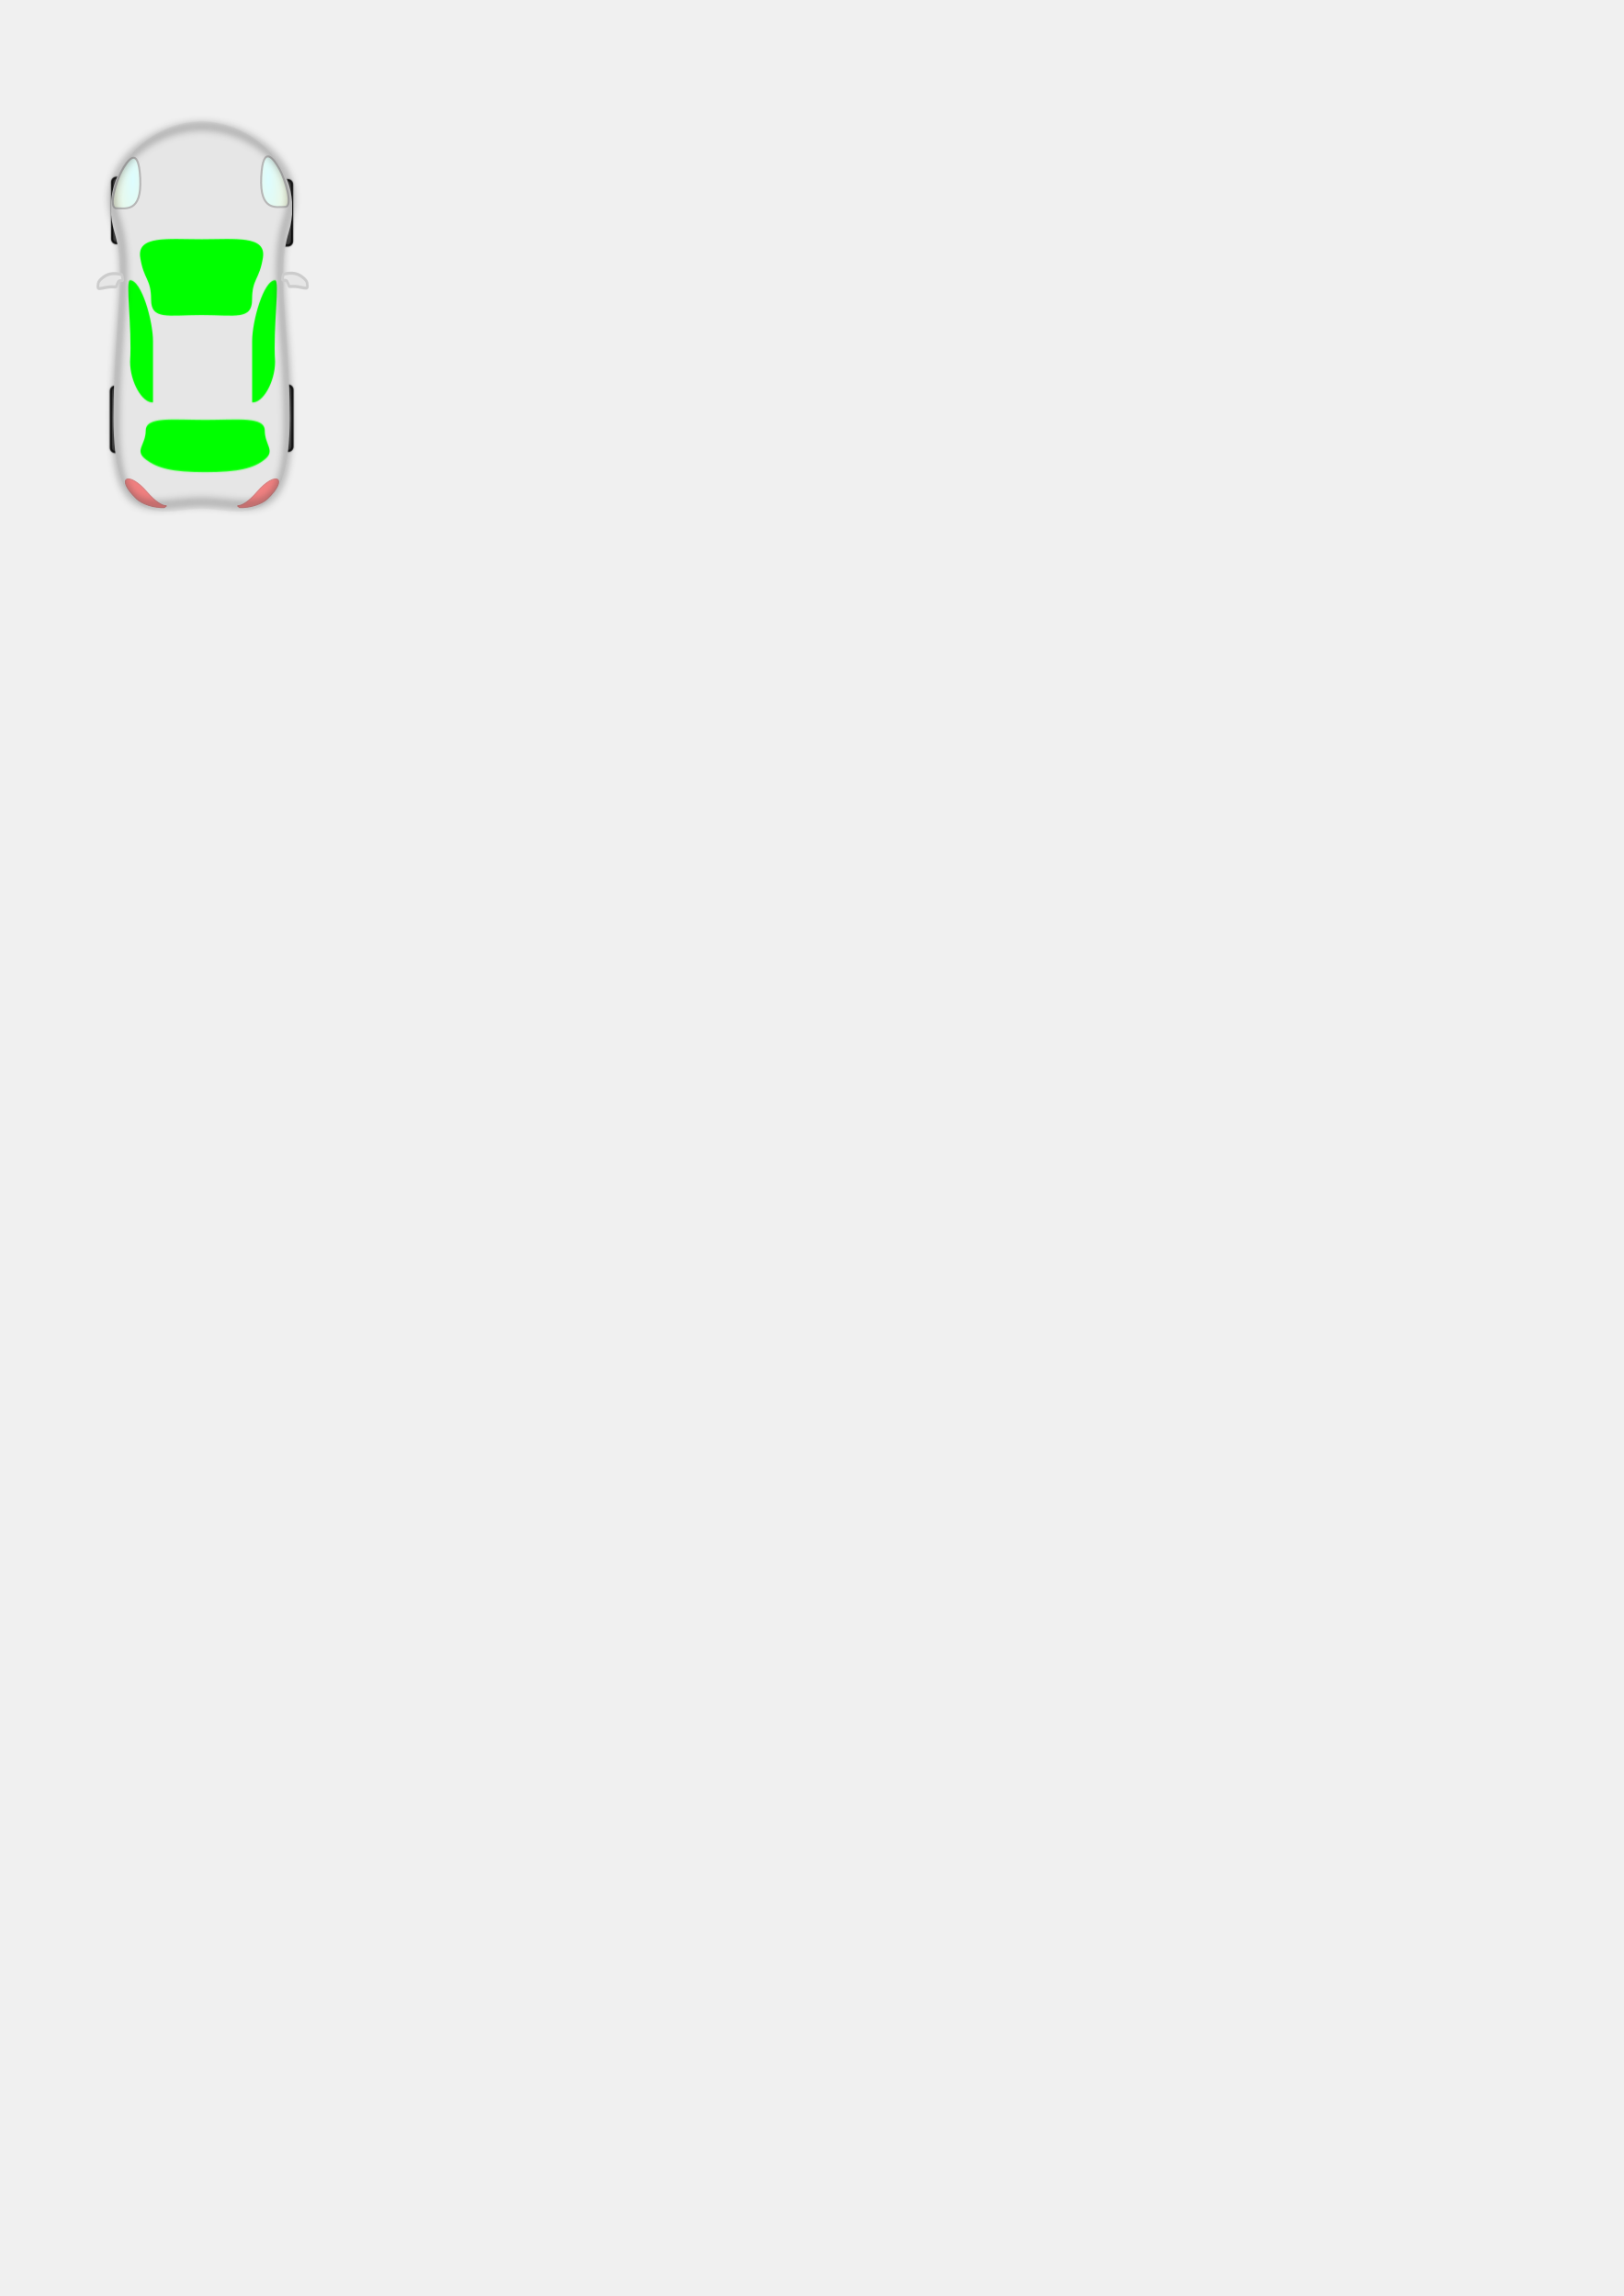
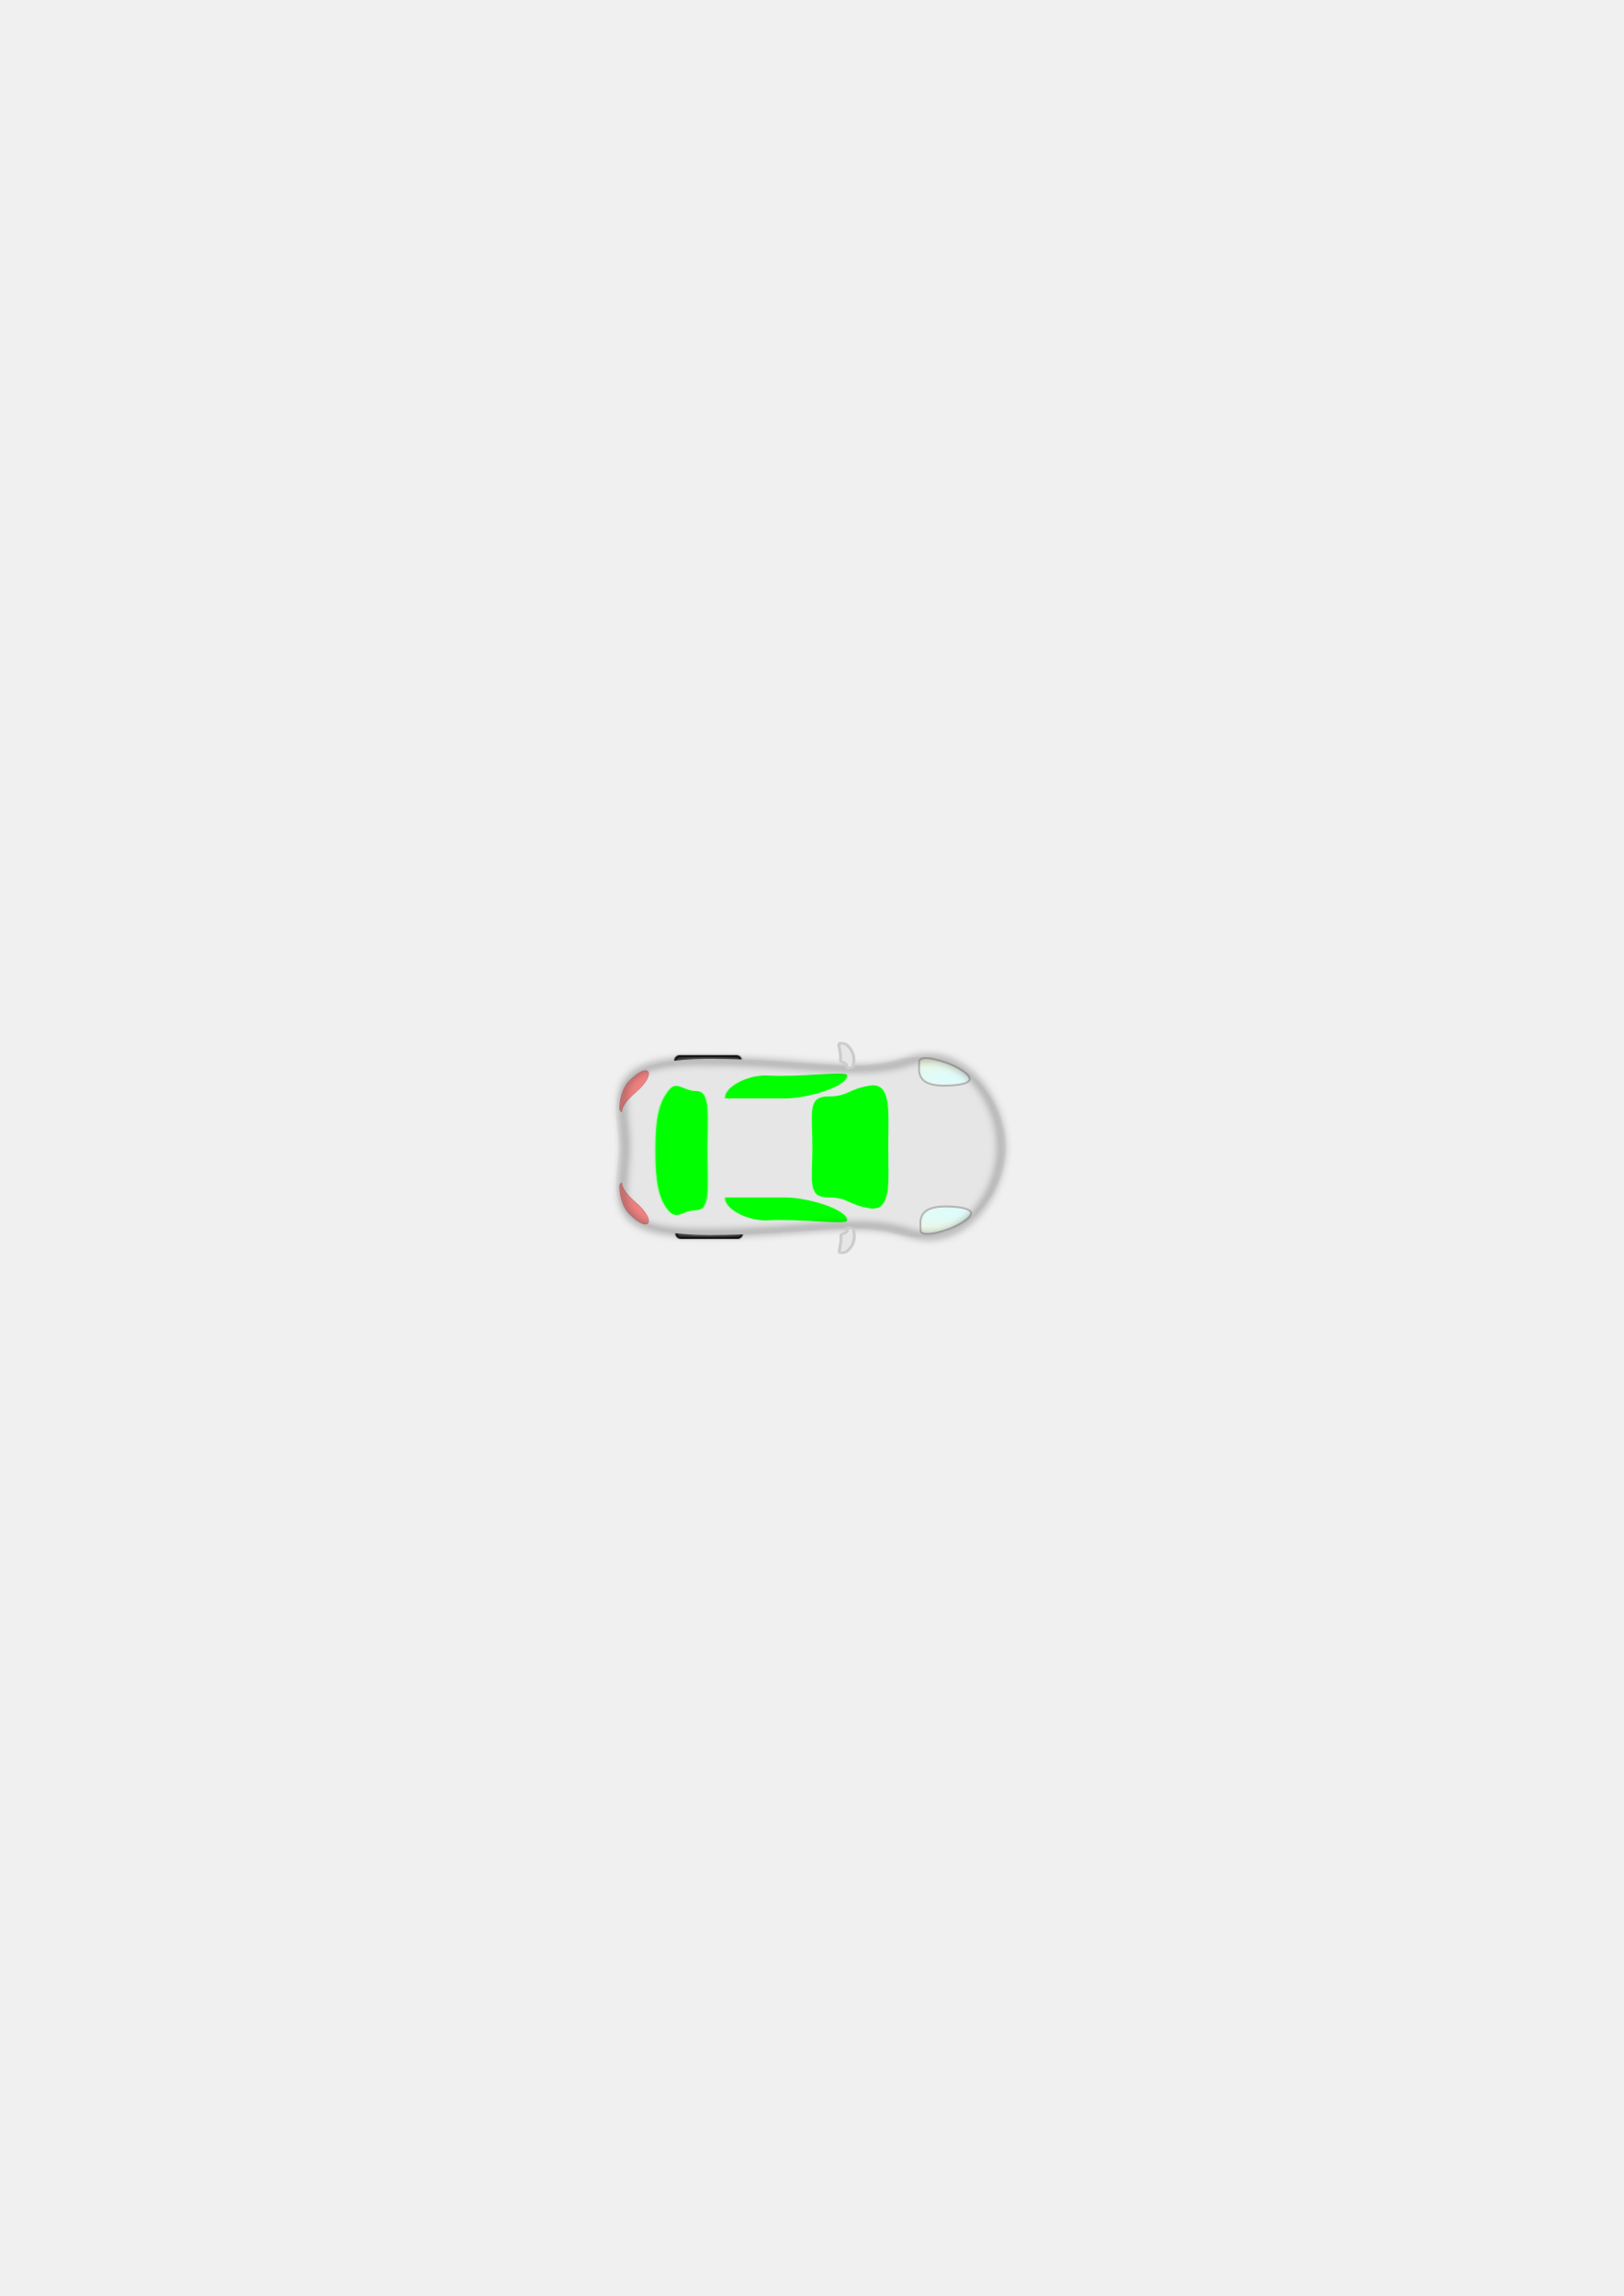
<svg xmlns="http://www.w3.org/2000/svg" xmlns:xlink="http://www.w3.org/1999/xlink" version="1.1" width="744.094" height="1052.362" id="svg3786">
  <defs id="defs3788">
    <filter color-interpolation-filters="sRGB" id="filter5746">
      <feGaussianBlur id="feGaussianBlur5748" stdDeviation="0.198" />
    </filter>
    <filter color-interpolation-filters="sRGB" id="filter5726">
      <feGaussianBlur id="feGaussianBlur5728" stdDeviation="1.332" />
    </filter>
    <radialGradient cx="484.318" cy="368.154" r="5.504" fx="484.318" fy="368.154" id="radialGradient5796" xlink:href="#linearGradient5790" gradientUnits="userSpaceOnUse" gradientTransform="matrix(2.726386,-0.03283298,0.026297,1.598964,-845.8005,-204.6091)" />
    <linearGradient id="linearGradient5790">
      <stop id="stop5792" style="stop-color:#ffc0db;stop-opacity:1" offset="0" />
      <stop id="stop5794" style="stop-color:#ffc0db;stop-opacity:0" offset="1" />
    </linearGradient>
    <radialGradient cx="484.318" cy="368.154" r="5.504" fx="484.318" fy="368.154" id="radialGradient5804" xlink:href="#linearGradient5798" gradientUnits="userSpaceOnUse" gradientTransform="matrix(2.726386,-0.03283298,0.026297,1.598964,-845.8005,-204.6091)" />
    <linearGradient id="linearGradient5798">
      <stop id="stop5800" style="stop-color:#ffcaca;stop-opacity:1" offset="0" />
      <stop id="stop5802" style="stop-color:#ffcaca;stop-opacity:0" offset="1" />
    </linearGradient>
    <filter color-interpolation-filters="sRGB" id="filter5261-9-2-7">
      <feGaussianBlur id="feGaussianBlur5263-5-9-3" stdDeviation="0.073" />
    </filter>
    <radialGradient cx="484.318" cy="368.154" r="5.504" fx="484.318" fy="368.154" id="radialGradient5788" xlink:href="#linearGradient5782" gradientUnits="userSpaceOnUse" gradientTransform="matrix(1.613677,0.01482455,-0.02377189,1.894757,-288.4626,-336.5879)" />
    <linearGradient id="linearGradient5782">
      <stop id="stop5784" style="stop-color:#ffc0db;stop-opacity:1" offset="0" />
      <stop id="stop5786" style="stop-color:#ffc0db;stop-opacity:0" offset="1" />
    </linearGradient>
    <radialGradient cx="484.318" cy="368.154" r="5.504" fx="484.318" fy="368.154" id="radialGradient5780" xlink:href="#linearGradient5774" gradientUnits="userSpaceOnUse" gradientTransform="matrix(1.613677,0.01482236,-0.010747,0.8567281,-293.2579,45.56736)" />
    <linearGradient id="linearGradient5774">
      <stop id="stop5776" style="stop-color:#ffcaca;stop-opacity:1" offset="0" />
      <stop id="stop5778" style="stop-color:#ffb3bc;stop-opacity:1" offset="1" />
    </linearGradient>
    <filter color-interpolation-filters="sRGB" id="filter5235-1-0-4">
      <feGaussianBlur id="feGaussianBlur5237-2-9-7" stdDeviation="1.923" />
    </filter>
-     <radialGradient cx="280.596" cy="93.773" r="14.187" fx="280.596" fy="93.773" id="radialGradient4123-3-4-8" xlink:href="#linearGradient5218-3-9-0" gradientUnits="userSpaceOnUse" gradientTransform="matrix(-0.1249227,-2.738223,-0.7198769,0.04771019,78.35106,970.7761)" />
+     <radialGradient cx="280.596" cy="93.773" r="14.187" fx="280.596" fy="93.773" id="radialGradient4123-3-4-8" xlink:href="#linearGradient5218-3-9-0" gradientUnits="userSpaceOnUse" gradientTransform="matrix(2.738223,-0.1249227,-0.04771019,-0.7198769,-476.3762,783.6744)" />
    <linearGradient id="linearGradient5218-3-9-0">
      <stop id="stop5220-9-9-5" style="stop-color:#ddfdff;stop-opacity:1" offset="0" />
      <stop id="stop5222-7-8-3" style="stop-color:#f1f4da;stop-opacity:1" offset="1" />
    </linearGradient>
    <linearGradient x1="300.736" y1="-9.267" x2="432" y2="-8" id="linearGradient4121-2-9-9" xlink:href="#linearGradient3842-8-3-3-8" gradientUnits="userSpaceOnUse" />
    <linearGradient id="linearGradient3842-8-3-3-8">
      <stop id="stop3844-8-3-8-3" style="stop-color:#00ff00;stop-opacity:1;" offset="0" />
      <stop id="stop3846-1-0-2-7" style="stop-color:#000000;stop-opacity:0" offset="1" />
    </linearGradient>
    <filter color-interpolation-filters="sRGB" id="filter5195-4-5-5">
      <feGaussianBlur id="feGaussianBlur5197-8-0-0" stdDeviation="0.367" />
    </filter>
    <linearGradient x1="301.773" y1="57.328" x2="424" y2="56" id="linearGradient4119-4-4-5" xlink:href="#linearGradient3842-8-3-3-8" gradientUnits="userSpaceOnUse" />
    <linearGradient id="linearGradient3697">
      <stop id="stop3699" style="stop-color:#000000;stop-opacity:1" offset="0" />
      <stop id="stop3701" style="stop-color:#000000;stop-opacity:0" offset="1" />
    </linearGradient>
    <filter color-interpolation-filters="sRGB" id="filter5191-3-8-9">
      <feGaussianBlur id="feGaussianBlur5193-9-5-4" stdDeviation="0.367" />
    </filter>
-     <radialGradient cx="280.596" cy="93.773" r="14.187" fx="280.596" fy="93.773" id="radialGradient4117-2-7-7" xlink:href="#linearGradient5218-3-9-0" gradientUnits="userSpaceOnUse" gradientTransform="matrix(0.1249227,-2.738223,0.7198769,0.04771019,-188.686,971.4011)" />
+     <radialGradient cx="280.596" cy="93.773" r="14.187" fx="280.596" fy="93.773" id="radialGradient4117-2-7-7" xlink:href="#linearGradient5218-3-9-0" gradientUnits="userSpaceOnUse" gradientTransform="matrix(2.738223,0.1249227,-0.04771019,0.7198769,-477.0012,516.6373)" />
    <linearGradient id="linearGradient3710">
      <stop id="stop3712" style="stop-color:#ddfdff;stop-opacity:1" offset="0" />
      <stop id="stop3714" style="stop-color:#f1f4da;stop-opacity:1" offset="1" />
    </linearGradient>
    <linearGradient x1="296" y1="16" x2="336" y2="16" id="linearGradient4115-4-1-5" xlink:href="#linearGradient3842-8-3-3-8" gradientUnits="userSpaceOnUse" gradientTransform="matrix(-0.7945321,0,0,1,611.894,0)" />
    <linearGradient id="linearGradient3717">
      <stop id="stop3719" style="stop-color:#000000;stop-opacity:1" offset="0" />
      <stop id="stop3721" style="stop-color:#000000;stop-opacity:0" offset="1" />
    </linearGradient>
    <filter color-interpolation-filters="sRGB" id="filter5183-9-9-4">
      <feGaussianBlur id="feGaussianBlur5185-0-8-1" stdDeviation="0.367" />
    </filter>
    <linearGradient x1="296" y1="16" x2="336" y2="16" id="linearGradient4113-5-6-0" xlink:href="#linearGradient3842-8-3-3-8" gradientUnits="userSpaceOnUse" gradientTransform="matrix(0.7945321,0,0,1,61.19691,0)" />
    <linearGradient id="linearGradient3726">
      <stop id="stop3728" style="stop-color:#000000;stop-opacity:1" offset="0" />
      <stop id="stop3730" style="stop-color:#000000;stop-opacity:0" offset="1" />
    </linearGradient>
    <filter color-interpolation-filters="sRGB" id="filter5187-7-6-1">
      <feGaussianBlur id="feGaussianBlur5189-4-9-1" stdDeviation="0.367" />
    </filter>
    <filter color-interpolation-filters="sRGB" id="filter5199-7-2-6">
      <feGaussianBlur id="feGaussianBlur5201-6-0-0" stdDeviation="0.367" />
    </filter>
    <radialGradient cx="375" cy="-372.362" r="5.25" fx="375" fy="-372.362" id="radialGradient4111-6-3-5" xlink:href="#linearGradient5100-2-3-7-8" gradientUnits="userSpaceOnUse" gradientTransform="matrix(-0.04717533,3.052047,-7.689917,-0.1188627,-2470.743,-1561.14)" />
    <linearGradient id="linearGradient5100-2-3-7-8">
      <stop id="stop5112-9-0-3-9" style="stop-color:#343434;stop-opacity:0.768" offset="0" />
      <stop id="stop5114-8-9-1-9" style="stop-color:#343434;stop-opacity:1" offset="1" />
      <stop id="stop5104-2-0-5-8" style="stop-color:#343434;stop-opacity:0.795" offset="1" />
    </linearGradient>
    <filter x="-0.104" y="-0.035" width="1.209" height="1.07" color-interpolation-filters="sRGB" id="filter5132-9-8-5-3">
      <feGaussianBlur id="feGaussianBlur5134-0-0-9-2" stdDeviation="0.435" />
    </filter>
    <radialGradient cx="375" cy="-372.362" r="5.25" fx="375" fy="-372.362" id="radialGradient4109-1-8-1" xlink:href="#linearGradient5100-9-5-7-4" gradientUnits="userSpaceOnUse" gradientTransform="matrix(-0.04717533,3.052047,-7.689917,-0.1188627,-2470.743,-1561.14)" />
    <linearGradient id="linearGradient5100-9-5-7-4">
      <stop id="stop5112-7-1-5-3" style="stop-color:#343434;stop-opacity:0.768" offset="0" />
      <stop id="stop5114-2-0-8-8" style="stop-color:#343434;stop-opacity:1" offset="1" />
      <stop id="stop5104-3-3-9-2" style="stop-color:#343434;stop-opacity:0.795" offset="1" />
    </linearGradient>
    <filter x="-0.104" y="-0.035" width="1.209" height="1.07" color-interpolation-filters="sRGB" id="filter5132-5-9-4-7">
      <feGaussianBlur id="feGaussianBlur5134-2-5-0-0" stdDeviation="0.435" />
    </filter>
    <radialGradient cx="375" cy="-372.362" r="5.25" fx="375" fy="-372.362" id="radialGradient4107-8-0-8" xlink:href="#linearGradient5100-5-9-1-6" gradientUnits="userSpaceOnUse" gradientTransform="matrix(-0.04717533,3.052047,-7.689917,-0.1188627,-2470.743,-1561.14)" />
    <linearGradient id="linearGradient5100-5-9-1-6">
      <stop id="stop5112-1-6-2-9" style="stop-color:#343434;stop-opacity:0.768" offset="0" />
      <stop id="stop5114-4-2-2-7" style="stop-color:#343434;stop-opacity:1" offset="1" />
      <stop id="stop5104-9-5-2-8" style="stop-color:#343434;stop-opacity:0.795" offset="1" />
    </linearGradient>
    <filter x="-0.104" y="-0.035" width="1.209" height="1.07" color-interpolation-filters="sRGB" id="filter5132-8-7-2-5">
      <feGaussianBlur id="feGaussianBlur5134-8-6-5-3" stdDeviation="0.435" />
    </filter>
    <radialGradient cx="375" cy="-372.362" r="5.25" fx="375" fy="-372.362" id="radialGradient5125" xlink:href="#linearGradient5100-8-2-0" gradientUnits="userSpaceOnUse" gradientTransform="matrix(-0.04717533,3.052047,-7.689917,-0.1188627,-2470.743,-1561.14)" />
    <linearGradient id="linearGradient5100-8-2-0">
      <stop id="stop5112-5-1-5" style="stop-color:#343434;stop-opacity:0.768" offset="0" />
      <stop id="stop5114-9-9-5" style="stop-color:#343434;stop-opacity:1" offset="1" />
      <stop id="stop5104-30-5-9" style="stop-color:#343434;stop-opacity:0.795" offset="1" />
    </linearGradient>
    <filter x="-0.104" y="-0.035" width="1.209" height="1.07" color-interpolation-filters="sRGB" id="filter5132-2-7-9">
      <feGaussianBlur id="feGaussianBlur5134-5-5-8" stdDeviation="0.435" />
    </filter>
    <radialGradient cx="375" cy="-372.362" r="5.25" fx="375" fy="-372.362" id="radialGradient3784" xlink:href="#linearGradient5100-8-2-0" gradientUnits="userSpaceOnUse" gradientTransform="matrix(-0.04717533,3.052047,-7.689917,-0.1188627,-2470.743,-1561.14)" />
  </defs>
  <g id="layer1" transform="translate(147.1523,-124.8565)">
-     <rect width="10" height="30" ry="1.97" x="370" y="-387.362" transform="matrix(1,0,0,-1,-465.7661,-151.0306)" id="rect4065-1-3-1" style="fill:url(#radialGradient3784);fill-opacity:1;stroke:#000000;stroke-width:1;stroke-linecap:round;stroke-linejoin:round;stroke-miterlimit:4;stroke-opacity:1;stroke-dasharray:none;stroke-dashoffset:0;filter:url(#filter5132-2-7-9)" />
-     <rect width="10" height="30" ry="1.97" x="370" y="-387.362" transform="matrix(1,0,0,-1,-393.2914,-149.9697)" id="rect4067-5-7-9" style="fill:url(#radialGradient4107-8-0-8);fill-opacity:1;stroke:#000000;stroke-width:1;stroke-linecap:round;stroke-linejoin:round;stroke-miterlimit:4;stroke-opacity:1;stroke-dasharray:none;stroke-dashoffset:0;filter:url(#filter5132-8-7-2-5)" />
-     <rect width="10" height="30" ry="1.97" x="370" y="-387.362" transform="matrix(1,0,0,-1,-393.1111,-55.80993)" id="rect4069-7-5-4" style="fill:url(#radialGradient4109-1-8-1);fill-opacity:1;stroke:#000000;stroke-width:1;stroke-linecap:round;stroke-linejoin:round;stroke-miterlimit:4;stroke-opacity:1;stroke-dasharray:none;stroke-dashoffset:0;filter:url(#filter5132-5-9-4-7)" />
-     <rect width="10" height="30" ry="1.97" x="370" y="-387.362" transform="matrix(1,0,0,-1,-466.3471,-55.30486)" id="rect4071-7-3-4" style="fill:url(#radialGradient4111-6-3-5);fill-opacity:1;stroke:#000000;stroke-width:1;stroke-linecap:round;stroke-linejoin:round;stroke-miterlimit:4;stroke-opacity:1;stroke-dasharray:none;stroke-dashoffset:0;filter:url(#filter5132-9-8-5-3)" />
-     <path d="m 336,-72 c 22.16,0 48,17 40,39 -8,22 0,44 0,88 0,44 -17.84,33 -40,33 -22.16,0 -40,11 -40,-33 0,-44 8,-66 0,-88 -8,-22 17.84,-39 40,-39 z" transform="matrix(0.8271939,0,0,1,-332.7051,261.2919)" id="path4073-9-0-0" style="fill:#e6e6e6;fill-opacity:1;stroke:#e6e6e6;stroke-width:17.589;stroke-linecap:round;stroke-miterlimit:4;stroke-opacity:1;stroke-dasharray:none;stroke-dashoffset:0;filter:url(#filter5199-7-2-6)" />
-     <path d="m 296.378,-8 c 6.356,0 12.713,16 12.713,24 0,8 0,16 0,24 -5.876,0.413 -12.713,-8 -12.713,-16 1.216,-13.826 -2.815,-31.937 0,-32 z" transform="matrix(0.8271939,0,0,1.166667,-332.7051,262.6252)" id="path4075-4-3-8" style="fill:#00ff00;fill-opacity:1;stroke:none;filter:url(#filter5187-7-6-1)" />
-     <path d="M 376.713,-8 C 370.356,-8 364,8 364,16 c 0,8 0,16 0,24 5.876,0.413 12.713,-8 12.713,-16 -1.216,-13.826 2.815,-31.937 0,-32 z" transform="matrix(0.8271939,0,0,1.166667,-332.7051,262.6252)" id="path4077-1-9-7" style="fill:#00ff00;fill-opacity:1;stroke:none;filter:url(#filter5183-9-9-4)" />
-     <path d="M -82.894,206.566 C -82.117,222.386 -89.682,220.31 -93.752,220.31 c -4.07,0 0.04,-12.874 2.451,-17.221 2.411,-4.347 7.63,-12.342 8.407,3.478 z" id="path4079-7-7-2" style="fill:url(#radialGradient4117-2-7-7);fill-opacity:1;stroke:#b6b6b6;stroke-width:0.906;stroke-linecap:round;stroke-miterlimit:4;stroke-opacity:1;stroke-dasharray:none;stroke-dashoffset:0" />
-     <path d="m 336,66.8 c 18.282,0 26.922,-1.363 33,-4.582 6.078,-3.22 0,-5.17 0,-10.34 C 369,46.708 354.282,48 336,48 c -18.282,0 -33,-1.292 -33,3.877 0,5.17 -6.501,7.12 0,10.34 6.501,3.22 14.718,4.582 33,4.582 z" transform="matrix(0.8271939,0,0,1.276596,-331.028,256.0153)" id="path4556-5-6" style="fill:#ffffff;fill-opacity:1;stroke:none;filter:url(#filter5191-3-8-9)" />
-     <path d="m 336,66.8 c 18.282,0 26.922,-1.363 33,-4.582 6.078,-3.22 0,-5.17 0,-10.34 C 369,46.708 354.282,48 336,48 c -18.282,0 -33,-1.292 -33,3.877 0,5.17 -6.501,7.12 0,10.34 6.501,3.22 14.718,4.582 33,4.582 z" transform="matrix(0.8271939,0,0,1.276596,-331.028,256.0153)" id="path4087-8-5-1" style="fill:#00ff00;fill-opacity:1;stroke:none;filter:url(#filter5191-3-8-9)" />
-     <path d="m 336,-26.8 c 18.836,0 36,-1.835 34,8.482 -2,10.318 -6,9.57 -6,19.14 C 364,10.393 354.836,8 336,8 317.164,8 308,10.393 308,0.823 308,-8.748 304,-8 302,-18.317 300,-28.635 317.164,-26.8 336,-26.8 z" transform="matrix(0.8271939,0,0,1,-332.7051,261.2919)" id="path4089-8-5-7" style="fill:#ffffff;fill-opacity:1;stroke:none;filter:url(#filter5195-4-5-5)" />
-     <path d="m 336,-26.8 c 18.836,0 36,-1.835 34,8.482 -2,10.318 -6,9.57 -6,19.14 C 364,10.393 354.836,8 336,8 317.164,8 308,10.393 308,0.823 308,-8.748 304,-8 302,-18.317 300,-28.635 317.164,-26.8 336,-26.8 z" transform="matrix(0.8271939,0,0,1,-332.7051,261.2919)" id="path4091-4-8-7" style="fill:#00ff00;fill-opacity:1;stroke:none;filter:url(#filter5195-4-5-5)" />
-     <path d="m -27.441,205.941 c -0.777,15.82 6.788,13.744 10.858,13.744 4.07,0 -0.04,-12.874 -2.451,-17.221 -2.411,-4.347 -7.63,-12.342 -8.407,3.478 z" id="path4093-2-5-3" style="fill:url(#radialGradient4123-3-4-8);fill-opacity:1;stroke:#b6b6b6;stroke-width:0.906;stroke-linecap:round;stroke-miterlimit:4;stroke-opacity:1;stroke-dasharray:none;stroke-dashoffset:0" />
-     <path d="m -79.934,350.281 c 8.337,9.712 10.755,4.745 8.13,7.18 -4.635,0.253 -10.223,-1.517 -12.883,-4.115 -9.801,-9.572 -3.584,-12.777 4.753,-3.065 z" id="path4095-3-5-4" style="opacity:0.442;fill:#ff0000;fill-opacity:1;stroke:#cb0000;stroke-width:0.5;stroke-linecap:round;stroke-linejoin:round;stroke-miterlimit:4;stroke-opacity:1;stroke-dasharray:none;stroke-dashoffset:0" />
-     <path d="m -29.236,350.281 c -8.337,9.712 -10.755,4.745 -8.13,7.18 4.635,0.253 10.223,-1.517 12.883,-4.115 9.801,-9.572 3.584,-12.777 -4.753,-3.065 z" id="path4097-8-1-5" style="opacity:0.44;fill:#ff0000;fill-opacity:1;stroke:#cb0000;stroke-width:0.5;stroke-linecap:round;stroke-linejoin:round;stroke-miterlimit:4;stroke-opacity:1;stroke-dasharray:none;stroke-dashoffset:0" />
-     <path d="m 336,-72 c 22.16,0 48,17 40,39 -8,22 0,44 0,88 0,44 -17.84,33 -40,33 -22.16,0 -40,11 -40,-33 0,-44 8,-66 0,-88 -8,-22 17.84,-39 40,-39 z" transform="matrix(0.9866088,0,0,1.076902,-386.2112,260.2317)" id="path4099-4-3-9" style="fill:none;stroke:#343434;stroke-width:1.099;stroke-linecap:round;stroke-miterlimit:4;stroke-opacity:1;stroke-dasharray:none;stroke-dashoffset:0;filter:url(#filter5235-1-0-4)" />
-     <path d="m 488.571,366.023 c -3.211,-0.702 -5.594,-0.28 -7.678,1.356 -0.592,0.464 -1.166,1 -1.262,1.608 -0.264,1.672 -0.127,1.74 1.257,1.548 1.474,-0.204 2.617,-0.521 4.099,-0.484 2.281,0.057 1.136,0.196 2.381,-1.701 0.376,-0.573 1.901,-0.105 1.732,-0.651 -0.085,-0.275 -0.176,-1.599 -0.529,-1.676 z" transform="matrix(1.196046,0,0,1.39772,-675.833,-260.8961)" id="path4101-1-0-1" style="fill:#e6e6e6;fill-opacity:1;stroke:#cccccc;stroke-width:1px;stroke-linecap:butt;stroke-linejoin:miter;stroke-opacity:1;filter:url(#filter5261-9-2-7)" />
-     <path d="m 488.571,366.023 c -3.211,-0.702 -5.594,-0.28 -7.678,1.356 -0.592,0.464 -1.166,1 -1.262,1.608 -0.264,1.672 -0.127,1.74 1.257,1.548 1.474,-0.204 2.617,-0.521 4.099,-0.484 2.281,0.057 1.136,0.196 2.381,-1.701 0.376,-0.573 1.901,-0.105 1.732,-0.651 -0.085,-0.275 -0.176,-1.599 -0.529,-1.676 z" transform="matrix(-1.196046,0,0,1.39772,567.2615,-261.09)" id="path4103-3-6-0" style="fill:#e6e6e6;fill-opacity:1;stroke:#cccccc;stroke-width:1px;stroke-linecap:butt;stroke-linejoin:miter;stroke-opacity:1;filter:url(#filter5261-9-2-7)" />
+     <rect width="10" height="30" ry="1.97" x="370" y="-387.362" transform="matrix(0,1,1,0,550.2099,312.2123)" id="rect4069-7-5-4" style="fill:url(#radialGradient4109-1-8-1);fill-opacity:1;stroke:#000000;stroke-width:1;stroke-linecap:round;stroke-linejoin:round;stroke-miterlimit:4;stroke-opacity:1;stroke-dasharray:none;stroke-dashoffset:0;filter:url(#filter5132-5-9-4-7)" />
+     <rect width="10" height="30" ry="1.97" x="370" y="-387.362" transform="matrix(0,1,1,0,549.7048,238.9762)" id="rect4071-7-3-4" style="fill:url(#radialGradient4111-6-3-5);fill-opacity:1;stroke:#000000;stroke-width:1;stroke-linecap:round;stroke-linejoin:round;stroke-miterlimit:4;stroke-opacity:1;stroke-dasharray:none;stroke-dashoffset:0;filter:url(#filter5132-9-8-5-3)" />
+     <path d="m 336,-72 c 22.16,0 48,17 40,39 -8,22 0,44 0,88 0,44 -17.84,33 -40,33 -22.16,0 -40,11 -40,-33 0,-44 8,-66 0,-88 -8,-22 17.84,-39 40,-39 z" transform="matrix(0,0.8271939,-1,0,233.108,372.6182)" id="path4073-9-0-0" style="fill:#e6e6e6;fill-opacity:1;stroke:#e6e6e6;stroke-width:17.589;stroke-linecap:round;stroke-miterlimit:4;stroke-opacity:1;stroke-dasharray:none;stroke-dashoffset:0;filter:url(#filter5199-7-2-6)" />
+     <path d="m 296.378,-8 c 6.356,0 12.713,16 12.713,24 0,8 0,16 0,24 -5.876,0.413 -12.713,-8 -12.713,-16 1.216,-13.826 -2.815,-31.937 0,-32 z" transform="matrix(0,0.8271939,-1.166667,0,231.7747,372.6182)" id="path4075-4-3-8" style="fill:#00ff00;fill-opacity:1;stroke:none;filter:url(#filter5187-7-6-1)" />
+     <path d="M 376.713,-8 C 370.356,-8 364,8 364,16 c 0,8 0,16 0,24 5.876,0.413 12.713,-8 12.713,-16 -1.216,-13.826 2.815,-31.937 0,-32 z" transform="matrix(0,0.8271939,-1.166667,0,231.7747,372.6182)" id="path4077-1-9-7" style="fill:#00ff00;fill-opacity:1;stroke:none;filter:url(#filter5183-9-9-4)" />
+     <path d="m 287.834,622.429 c -15.82,0.777 -13.744,-6.788 -13.744,-10.858 0,-4.07 12.874,0.04 17.221,2.451 4.347,2.411 12.342,7.63 -3.478,8.407 z" id="path4079-7-7-2" style="fill:url(#radialGradient4117-2-7-7);fill-opacity:1;stroke:#b6b6b6;stroke-width:0.906;stroke-linecap:round;stroke-miterlimit:4;stroke-opacity:1;stroke-dasharray:none;stroke-dashoffset:0" />
+     <path d="m 336,66.8 c 18.282,0 26.922,-1.363 33,-4.582 6.078,-3.22 0,-5.17 0,-10.34 C 369,46.708 354.282,48 336,48 c -18.282,0 -33,-1.292 -33,3.877 0,5.17 -6.501,7.12 0,10.34 6.501,3.22 14.718,4.582 33,4.582 z" transform="matrix(0,0.8271939,-1.276596,0,238.3846,374.2954)" id="path4556-5-6" style="fill:#ffffff;fill-opacity:1;stroke:none;filter:url(#filter5191-3-8-9)" />
+     <path d="m 336,66.8 c 18.282,0 26.922,-1.363 33,-4.582 6.078,-3.22 0,-5.17 0,-10.34 C 369,46.708 354.282,48 336,48 c -18.282,0 -33,-1.292 -33,3.877 0,5.17 -6.501,7.12 0,10.34 6.501,3.22 14.718,4.582 33,4.582 z" transform="matrix(0,0.8271939,-1.276596,0,238.3846,374.2954)" id="path4087-8-5-1" style="fill:#00ff00;fill-opacity:1;stroke:none;filter:url(#filter5191-3-8-9)" />
+     <path d="m 336,-26.8 c 18.836,0 36,-1.835 34,8.482 -2,10.318 -6,9.57 -6,19.14 C 364,10.393 354.836,8 336,8 317.164,8 308,10.393 308,0.823 308,-8.748 304,-8 302,-18.317 300,-28.635 317.164,-26.8 336,-26.8 z" transform="matrix(0,0.8271939,-1,0,233.108,372.6182)" id="path4089-8-5-7" style="fill:#ffffff;fill-opacity:1;stroke:none;filter:url(#filter5195-4-5-5)" />
+     <path d="m 336,-26.8 c 18.836,0 36,-1.835 34,8.482 -2,10.318 -6,9.57 -6,19.14 C 364,10.393 354.836,8 336,8 317.164,8 308,10.393 308,0.823 308,-8.748 304,-8 302,-18.317 300,-28.635 317.164,-26.8 336,-26.8 z" transform="matrix(0,0.8271939,-1,0,233.108,372.6182)" id="path4091-4-8-7" style="fill:#00ff00;fill-opacity:1;stroke:none;filter:url(#filter5195-4-5-5)" />
+     <path d="m 288.459,677.883 c -15.82,-0.777 -13.744,6.788 -13.744,10.858 0,4.07 12.874,-0.04 17.221,-2.451 4.347,-2.411 12.342,-7.63 -3.478,-8.407 z" id="path4093-2-5-3" style="fill:url(#radialGradient4123-3-4-8);fill-opacity:1;stroke:#b6b6b6;stroke-width:0.906;stroke-linecap:round;stroke-miterlimit:4;stroke-opacity:1;stroke-dasharray:none;stroke-dashoffset:0" />
+     <path d="m 144.119,625.39 c -9.712,8.337 -4.745,10.755 -7.18,8.13 -0.253,-4.635 1.517,-10.223 4.115,-12.883 9.572,-9.801 12.777,-3.584 3.065,4.753 z" id="path4095-3-5-4" style="opacity:0.442;fill:#ff0000;fill-opacity:1;stroke:#cb0000;stroke-width:0.5;stroke-linecap:round;stroke-linejoin:round;stroke-miterlimit:4;stroke-opacity:1;stroke-dasharray:none;stroke-dashoffset:0" />
+     <path d="m 144.119,676.087 c -9.712,-8.337 -4.745,-10.755 -7.18,-8.13 -0.253,4.635 1.517,10.223 4.115,12.883 9.572,9.801 12.777,3.584 3.065,-4.753 z" id="path4097-8-1-5" style="opacity:0.44;fill:#ff0000;fill-opacity:1;stroke:#cb0000;stroke-width:0.5;stroke-linecap:round;stroke-linejoin:round;stroke-miterlimit:4;stroke-opacity:1;stroke-dasharray:none;stroke-dashoffset:0" />
+     <path d="m 336,-72 c 22.16,0 48,17 40,39 -8,22 0,44 0,88 0,44 -17.84,33 -40,33 -22.16,0 -40,11 -40,-33 0,-44 8,-66 0,-88 -8,-22 17.84,-39 40,-39 z" transform="matrix(0,0.9866088,-1.076902,0,234.1682,319.1122)" id="path4099-4-3-9" style="fill:none;stroke:#343434;stroke-width:1.099;stroke-linecap:round;stroke-miterlimit:4;stroke-opacity:1;stroke-dasharray:none;stroke-dashoffset:0;filter:url(#filter5235-1-0-4)" />
+     <path d="m 488.571,366.023 c -3.211,-0.702 -5.594,-0.28 -7.678,1.356 -0.592,0.464 -1.166,1 -1.262,1.608 -0.264,1.672 -0.127,1.74 1.257,1.548 1.474,-0.204 2.617,-0.521 4.099,-0.484 2.281,0.057 1.136,0.196 2.381,-1.701 0.376,-0.573 1.901,-0.105 1.732,-0.651 -0.085,-0.275 -0.176,-1.599 -0.529,-1.676 z" transform="matrix(0,1.196046,-1.39772,0,755.296,29.49038)" id="path4101-1-0-1" style="fill:#e6e6e6;fill-opacity:1;stroke:#cccccc;stroke-width:1px;stroke-linecap:butt;stroke-linejoin:miter;stroke-opacity:1;filter:url(#filter5261-9-2-7)" />
+     <path d="m 488.571,366.023 c -3.211,-0.702 -5.594,-0.28 -7.678,1.356 -0.592,0.464 -1.166,1 -1.262,1.608 -0.264,1.672 -0.127,1.74 1.257,1.548 1.474,-0.204 2.617,-0.521 4.099,-0.484 2.281,0.057 1.136,0.196 2.381,-1.701 0.376,-0.573 1.901,-0.105 1.732,-0.651 -0.085,-0.275 -0.176,-1.599 -0.529,-1.676 z" transform="matrix(0,-1.196046,-1.39772,0,755.49,1272.585)" id="path4103-3-6-0" style="fill:#e6e6e6;fill-opacity:1;stroke:#cccccc;stroke-width:1px;stroke-linecap:butt;stroke-linejoin:miter;stroke-opacity:1;filter:url(#filter5261-9-2-7)" />
  </g>
</svg>
